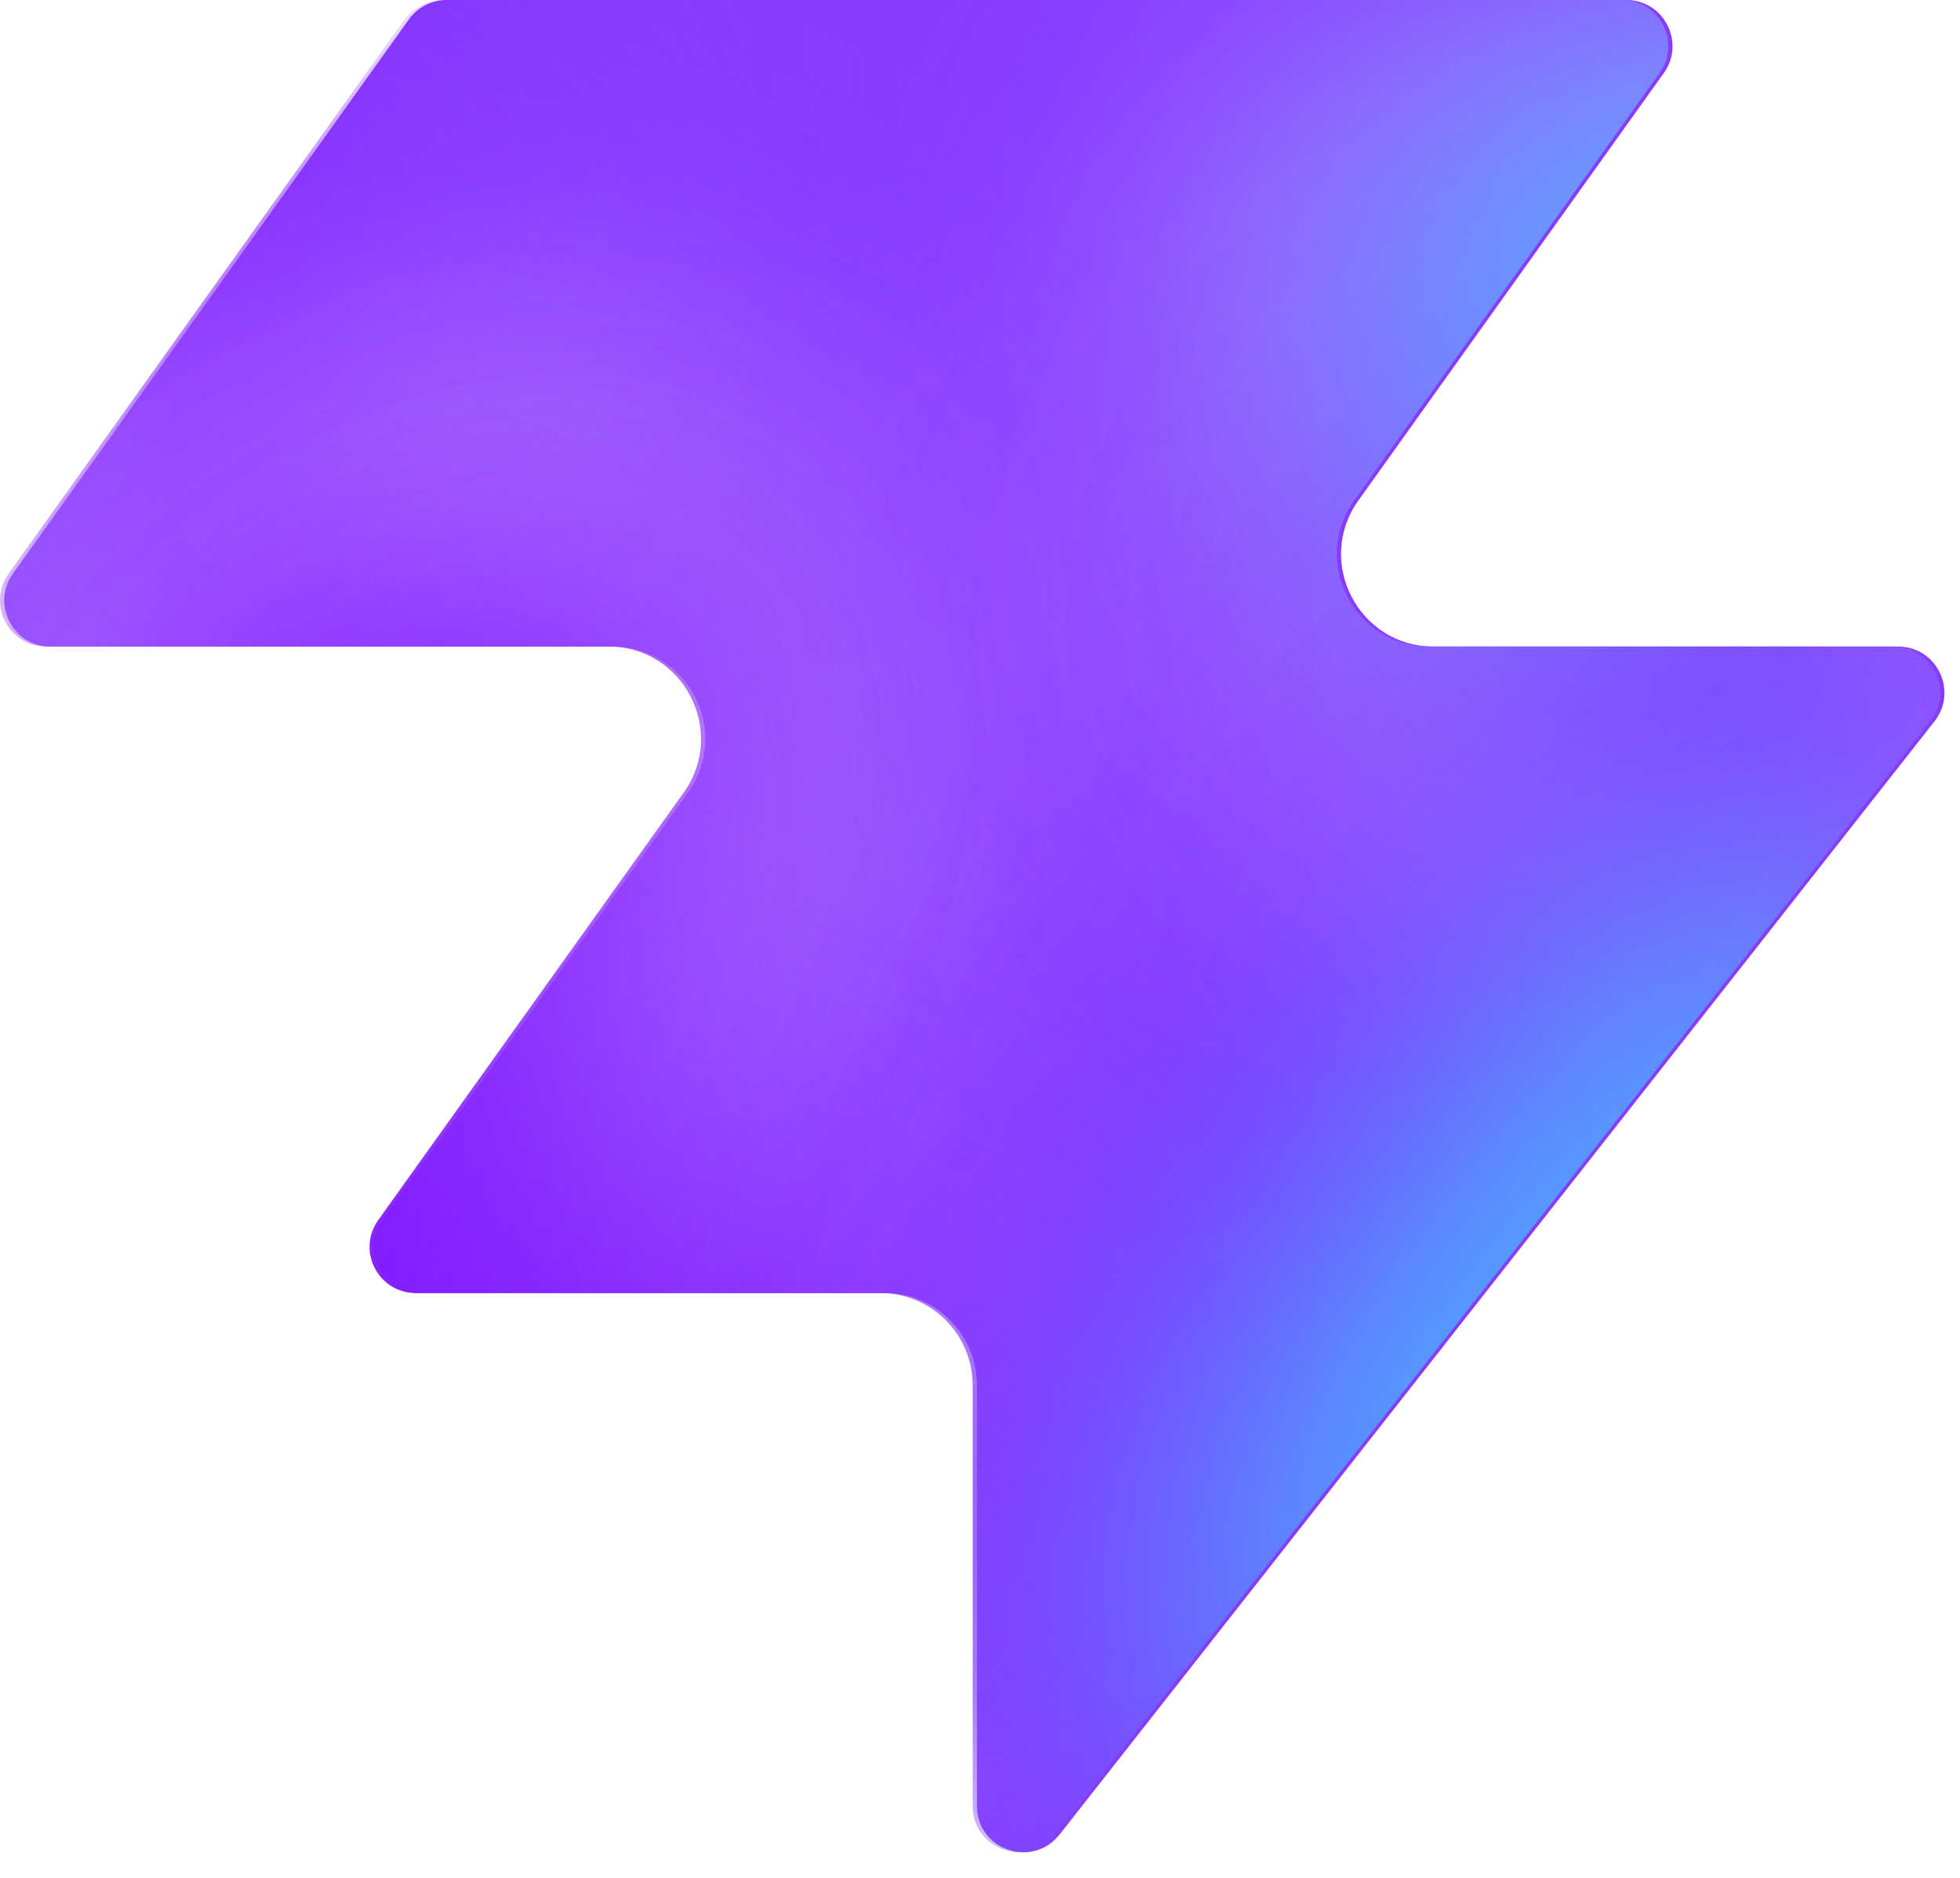
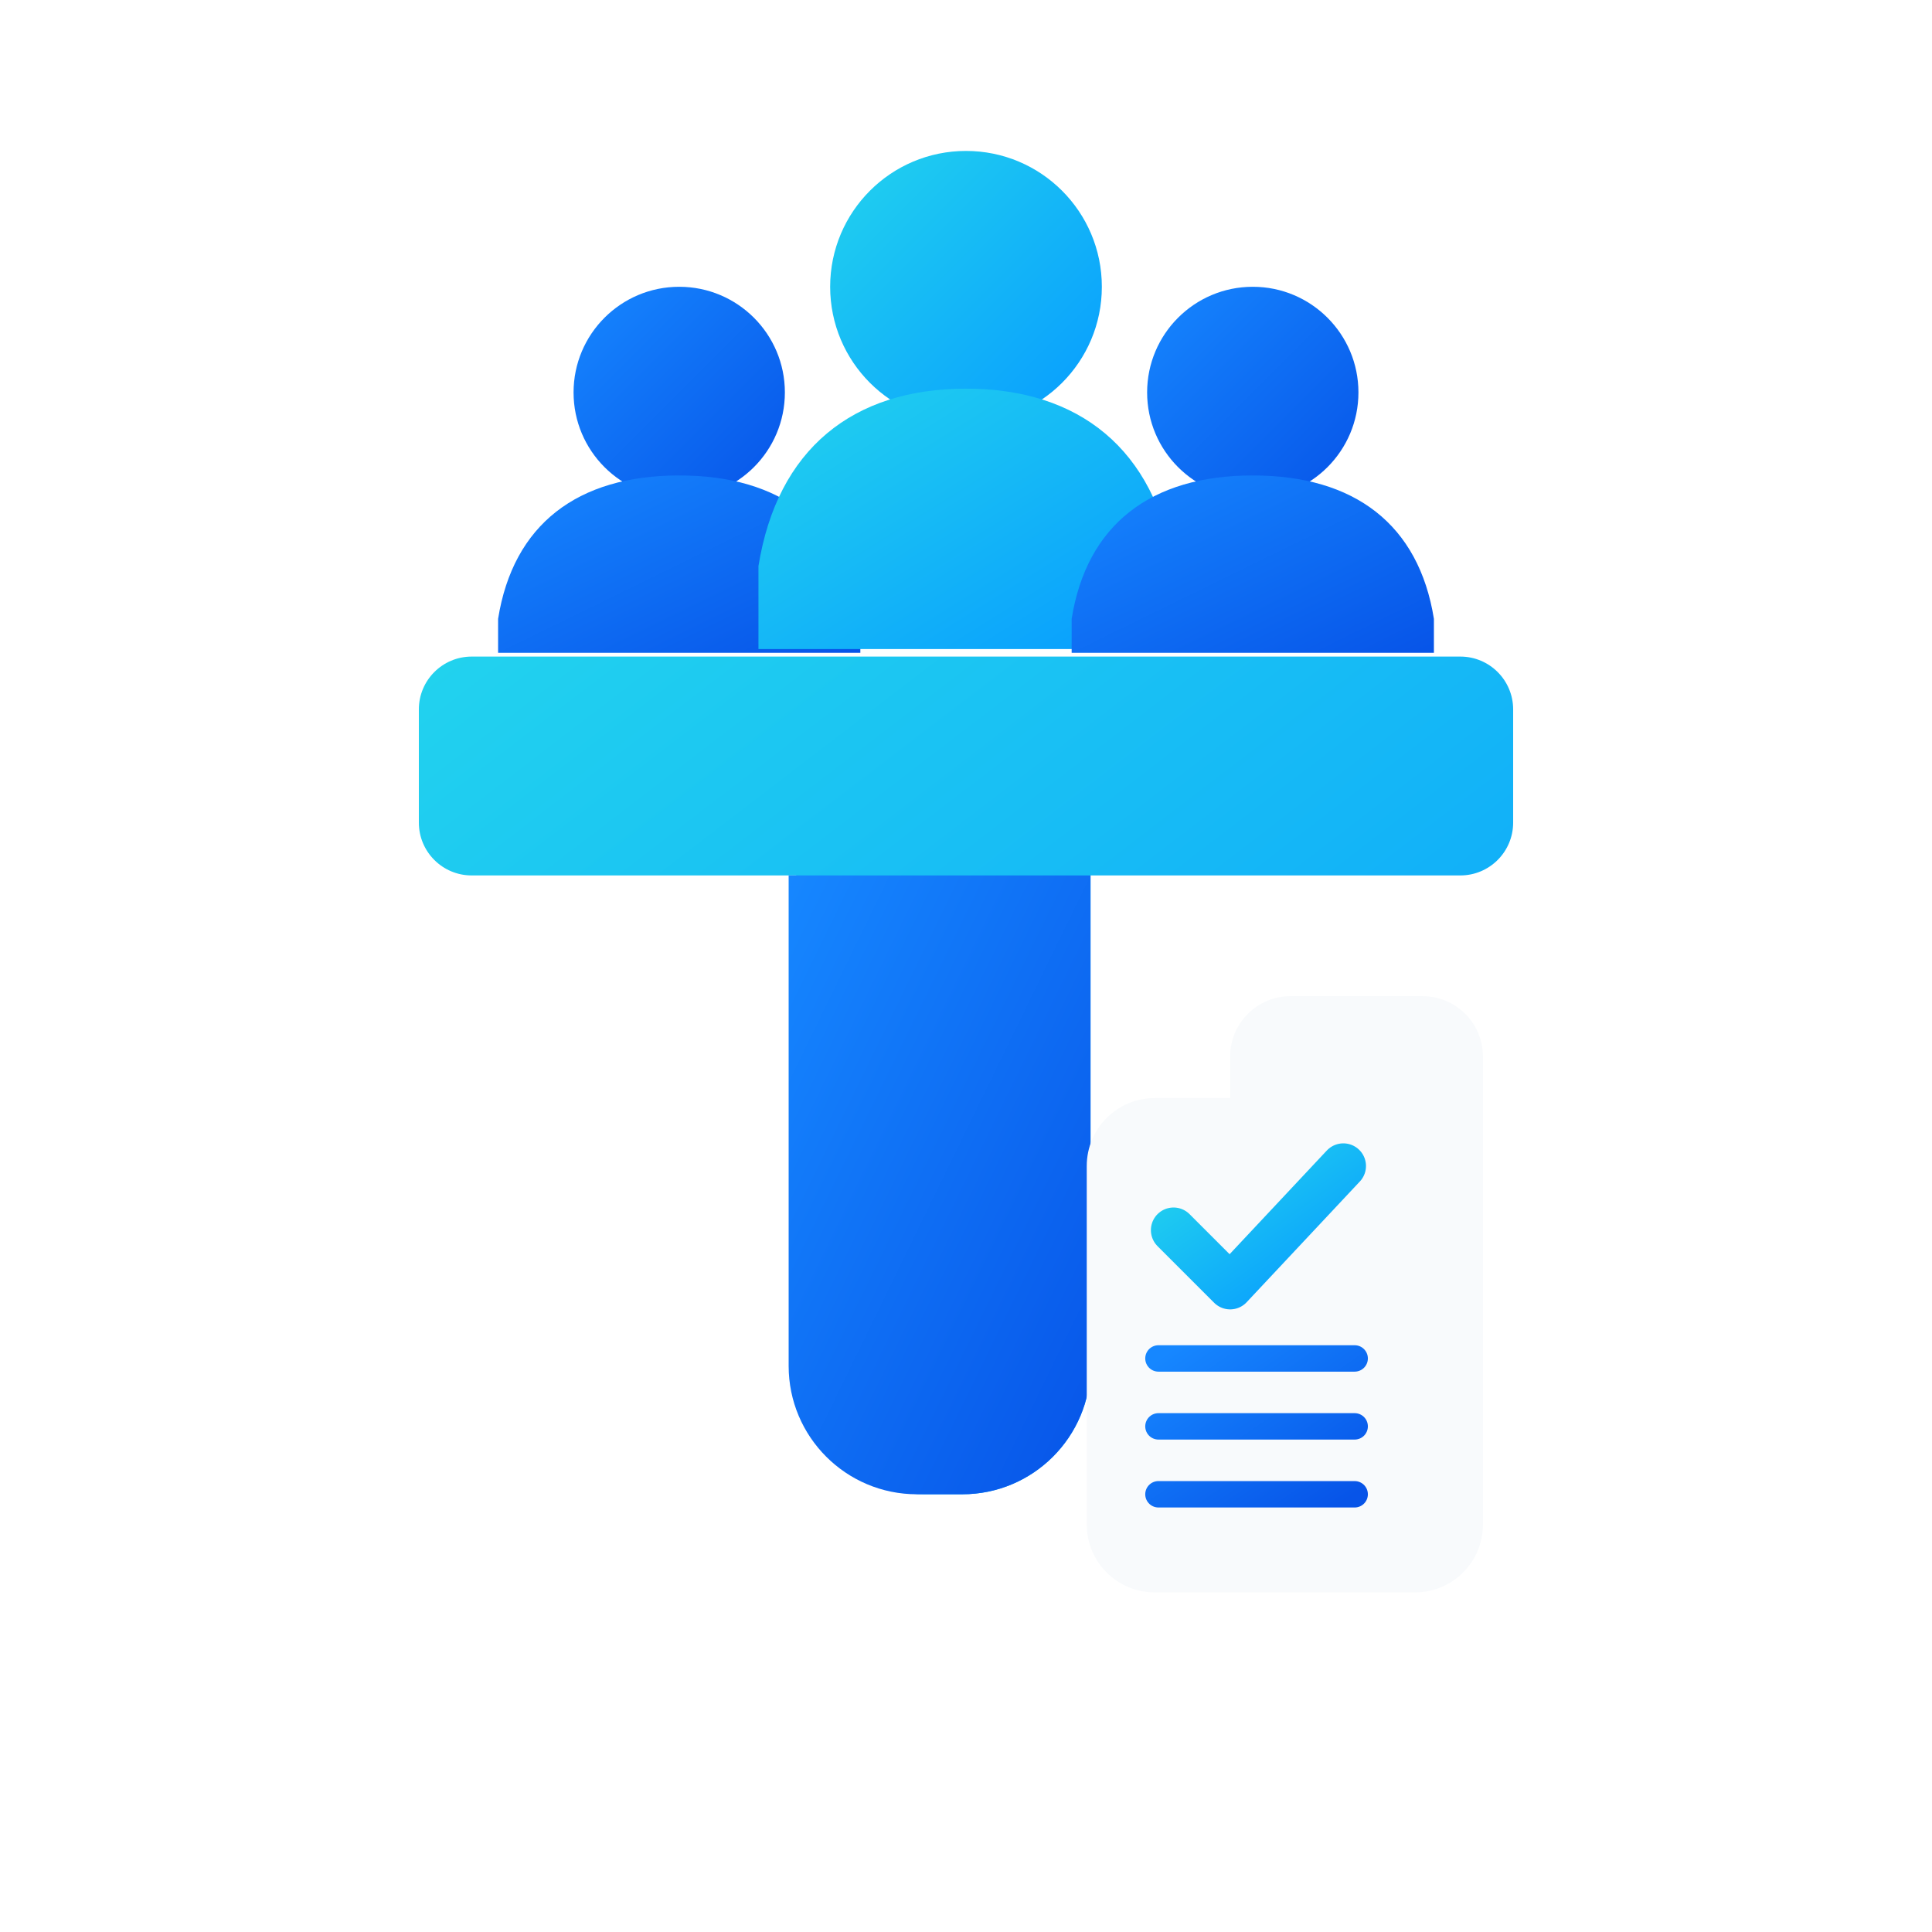
- <svg xmlns="http://www.w3.org/2000/svg" width="48" height="46" fill="none" viewBox="0 0 48 46">
-   <path fill="#863bff" d="M25.946 44.938c-.664.845-2.021.375-2.021-.698V33.937a2.26 2.26 0 0 0-2.262-2.262H10.287c-.92 0-1.456-1.04-.92-1.788l7.48-10.471c1.07-1.497 0-3.578-1.842-3.578H1.237c-.92 0-1.456-1.04-.92-1.788L10.013.474c.214-.297.556-.474.92-.474h28.894c.92 0 1.456 1.04.92 1.788l-7.48 10.471c-1.07 1.498 0 3.579 1.842 3.579h11.377c.943 0 1.473 1.088.89 1.83L25.947 44.94z" style="fill:#863bff;fill:color(display-p3 .525 .23 1);fill-opacity:1" />
-   <mask id="a" width="48" height="46" x="0" y="0" maskUnits="userSpaceOnUse" style="mask-type:alpha">
-     <path fill="#000" d="M25.842 44.938c-.664.844-2.021.375-2.021-.698V33.937a2.26 2.26 0 0 0-2.262-2.262H10.183c-.92 0-1.456-1.04-.92-1.788l7.48-10.471c1.07-1.498 0-3.579-1.842-3.579H1.133c-.92 0-1.456-1.04-.92-1.787L9.91.473c.214-.297.556-.474.92-.474h28.894c.92 0 1.456 1.04.92 1.788l-7.48 10.471c-1.07 1.498 0 3.578 1.842 3.578h11.377c.943 0 1.473 1.088.89 1.832L25.843 44.94z" style="fill:#000;fill-opacity:1" />
-   </mask>
-   <g mask="url(#a)">
-     <g filter="url(#b)">
-       <ellipse cx="5.508" cy="14.704" fill="#ede6ff" rx="5.508" ry="14.704" style="fill:#ede6ff;fill:color(display-p3 .927 .903 1);fill-opacity:1" transform="matrix(.00324 1 1 -.00324 -4.47 31.516)" />
-     </g>
-     <g filter="url(#c)">
-       <ellipse cx="10.399" cy="29.851" fill="#ede6ff" rx="10.399" ry="29.851" style="fill:#ede6ff;fill:color(display-p3 .927 .903 1);fill-opacity:1" transform="matrix(.00324 1 1 -.00324 -39.328 7.883)" />
-     </g>
-     <g filter="url(#d)">
-       <ellipse cx="5.508" cy="30.487" fill="#7e14ff" rx="5.508" ry="30.487" style="fill:#7e14ff;fill:color(display-p3 .492 .077 1);fill-opacity:1" transform="rotate(89.814 -25.913 -14.639)scale(1 -1)" />
-     </g>
-     <g filter="url(#e)">
-       <ellipse cx="5.508" cy="30.599" fill="#7e14ff" rx="5.508" ry="30.599" style="fill:#7e14ff;fill:color(display-p3 .492 .077 1);fill-opacity:1" transform="rotate(89.814 -32.644 -3.334)scale(1 -1)" />
-     </g>
-     <g filter="url(#f)">
-       <ellipse cx="5.508" cy="30.599" fill="#7e14ff" rx="5.508" ry="30.599" style="fill:#7e14ff;fill:color(display-p3 .492 .077 1);fill-opacity:1" transform="matrix(.00324 1 1 -.00324 -34.34 30.47)" />
-     </g>
-     <g filter="url(#g)">
-       <ellipse cx="14.072" cy="22.078" fill="#ede6ff" rx="14.072" ry="22.078" style="fill:#ede6ff;fill:color(display-p3 .927 .903 1);fill-opacity:1" transform="rotate(93.35 24.506 48.493)scale(-1 1)" />
-     </g>
-     <g filter="url(#h)">
-       <ellipse cx="3.47" cy="21.501" fill="#7e14ff" rx="3.47" ry="21.501" style="fill:#7e14ff;fill:color(display-p3 .492 .077 1);fill-opacity:1" transform="rotate(89.009 28.708 47.59)scale(-1 1)" />
-     </g>
-     <g filter="url(#i)">
-       <ellipse cx="3.47" cy="21.501" fill="#7e14ff" rx="3.47" ry="21.501" style="fill:#7e14ff;fill:color(display-p3 .492 .077 1);fill-opacity:1" transform="rotate(89.009 28.708 47.59)scale(-1 1)" />
-     </g>
-     <g filter="url(#j)">
-       <ellipse cx=".387" cy="8.972" fill="#7e14ff" rx="4.407" ry="29.108" style="fill:#7e14ff;fill:color(display-p3 .492 .077 1);fill-opacity:1" transform="rotate(39.51 .387 8.972)" />
-     </g>
-     <g filter="url(#k)">
-       <ellipse cx="47.523" cy="-6.092" fill="#7e14ff" rx="4.407" ry="29.108" style="fill:#7e14ff;fill:color(display-p3 .492 .077 1);fill-opacity:1" transform="rotate(37.892 47.523 -6.092)" />
-     </g>
-     <g filter="url(#l)">
-       <ellipse cx="41.412" cy="6.333" fill="#47bfff" rx="5.971" ry="9.665" style="fill:#47bfff;fill:color(display-p3 .28 .748 1);fill-opacity:1" transform="rotate(37.892 41.412 6.333)" />
-     </g>
-     <g filter="url(#m)">
-       <ellipse cx="-1.879" cy="38.332" fill="#7e14ff" rx="4.407" ry="29.108" style="fill:#7e14ff;fill:color(display-p3 .492 .077 1);fill-opacity:1" transform="rotate(37.892 -1.88 38.332)" />
-     </g>
-     <g filter="url(#n)">
-       <ellipse cx="-1.879" cy="38.332" fill="#7e14ff" rx="4.407" ry="29.108" style="fill:#7e14ff;fill:color(display-p3 .492 .077 1);fill-opacity:1" transform="rotate(37.892 -1.88 38.332)" />
-     </g>
-     <g filter="url(#o)">
-       <ellipse cx="35.651" cy="29.907" fill="#7e14ff" rx="4.407" ry="29.108" style="fill:#7e14ff;fill:color(display-p3 .492 .077 1);fill-opacity:1" transform="rotate(37.892 35.651 29.907)" />
-     </g>
-     <g filter="url(#p)">
-       <ellipse cx="38.418" cy="32.4" fill="#47bfff" rx="5.971" ry="15.297" style="fill:#47bfff;fill:color(display-p3 .28 .748 1);fill-opacity:1" transform="rotate(37.892 38.418 32.4)" />
-     </g>
-   </g>
+ <svg xmlns="http://www.w3.org/2000/svg" width="512" height="512" viewBox="0 0 512 512" role="img" aria-labelledby="title desc">
  <defs>
-     <filter id="b" width="60.045" height="41.654" x="-19.77" y="16.149" color-interpolation-filters="sRGB" filterUnits="userSpaceOnUse">
-       <feFlood flood-opacity="0" result="BackgroundImageFix" />
-       <feBlend in="SourceGraphic" in2="BackgroundImageFix" result="shape" />
-       <feGaussianBlur result="effect1_foregroundBlur_2002_17158" stdDeviation="7.659" />
-     </filter>
-     <filter id="c" width="90.34" height="51.437" x="-54.613" y="-7.533" color-interpolation-filters="sRGB" filterUnits="userSpaceOnUse">
-       <feFlood flood-opacity="0" result="BackgroundImageFix" />
-       <feBlend in="SourceGraphic" in2="BackgroundImageFix" result="shape" />
-       <feGaussianBlur result="effect1_foregroundBlur_2002_17158" stdDeviation="7.659" />
-     </filter>
-     <filter id="d" width="79.355" height="29.4" x="-49.64" y="2.03" color-interpolation-filters="sRGB" filterUnits="userSpaceOnUse">
-       <feFlood flood-opacity="0" result="BackgroundImageFix" />
-       <feBlend in="SourceGraphic" in2="BackgroundImageFix" result="shape" />
-       <feGaussianBlur result="effect1_foregroundBlur_2002_17158" stdDeviation="4.596" />
-     </filter>
-     <filter id="e" width="79.579" height="29.4" x="-45.045" y="20.029" color-interpolation-filters="sRGB" filterUnits="userSpaceOnUse">
-       <feFlood flood-opacity="0" result="BackgroundImageFix" />
-       <feBlend in="SourceGraphic" in2="BackgroundImageFix" result="shape" />
-       <feGaussianBlur result="effect1_foregroundBlur_2002_17158" stdDeviation="4.596" />
-     </filter>
-     <filter id="f" width="79.579" height="29.4" x="-43.513" y="21.178" color-interpolation-filters="sRGB" filterUnits="userSpaceOnUse">
-       <feFlood flood-opacity="0" result="BackgroundImageFix" />
-       <feBlend in="SourceGraphic" in2="BackgroundImageFix" result="shape" />
-       <feGaussianBlur result="effect1_foregroundBlur_2002_17158" stdDeviation="4.596" />
-     </filter>
-     <filter id="g" width="74.749" height="58.852" x="15.756" y="-17.901" color-interpolation-filters="sRGB" filterUnits="userSpaceOnUse">
-       <feFlood flood-opacity="0" result="BackgroundImageFix" />
-       <feBlend in="SourceGraphic" in2="BackgroundImageFix" result="shape" />
-       <feGaussianBlur result="effect1_foregroundBlur_2002_17158" stdDeviation="7.659" />
-     </filter>
-     <filter id="h" width="61.377" height="25.362" x="23.548" y="2.284" color-interpolation-filters="sRGB" filterUnits="userSpaceOnUse">
-       <feFlood flood-opacity="0" result="BackgroundImageFix" />
-       <feBlend in="SourceGraphic" in2="BackgroundImageFix" result="shape" />
-       <feGaussianBlur result="effect1_foregroundBlur_2002_17158" stdDeviation="4.596" />
-     </filter>
-     <filter id="i" width="61.377" height="25.362" x="23.548" y="2.284" color-interpolation-filters="sRGB" filterUnits="userSpaceOnUse">
-       <feFlood flood-opacity="0" result="BackgroundImageFix" />
-       <feBlend in="SourceGraphic" in2="BackgroundImageFix" result="shape" />
-       <feGaussianBlur result="effect1_foregroundBlur_2002_17158" stdDeviation="4.596" />
-     </filter>
-     <filter id="j" width="56.045" height="63.649" x="-27.636" y="-22.853" color-interpolation-filters="sRGB" filterUnits="userSpaceOnUse">
-       <feFlood flood-opacity="0" result="BackgroundImageFix" />
-       <feBlend in="SourceGraphic" in2="BackgroundImageFix" result="shape" />
-       <feGaussianBlur result="effect1_foregroundBlur_2002_17158" stdDeviation="4.596" />
-     </filter>
-     <filter id="k" width="54.814" height="64.646" x="20.116" y="-38.415" color-interpolation-filters="sRGB" filterUnits="userSpaceOnUse">
-       <feFlood flood-opacity="0" result="BackgroundImageFix" />
-       <feBlend in="SourceGraphic" in2="BackgroundImageFix" result="shape" />
-       <feGaussianBlur result="effect1_foregroundBlur_2002_17158" stdDeviation="4.596" />
-     </filter>
-     <filter id="l" width="33.541" height="35.313" x="24.641" y="-11.323" color-interpolation-filters="sRGB" filterUnits="userSpaceOnUse">
-       <feFlood flood-opacity="0" result="BackgroundImageFix" />
-       <feBlend in="SourceGraphic" in2="BackgroundImageFix" result="shape" />
-       <feGaussianBlur result="effect1_foregroundBlur_2002_17158" stdDeviation="4.596" />
-     </filter>
-     <filter id="m" width="54.814" height="64.646" x="-29.286" y="6.009" color-interpolation-filters="sRGB" filterUnits="userSpaceOnUse">
-       <feFlood flood-opacity="0" result="BackgroundImageFix" />
-       <feBlend in="SourceGraphic" in2="BackgroundImageFix" result="shape" />
-       <feGaussianBlur result="effect1_foregroundBlur_2002_17158" stdDeviation="4.596" />
-     </filter>
-     <filter id="n" width="54.814" height="64.646" x="-29.286" y="6.009" color-interpolation-filters="sRGB" filterUnits="userSpaceOnUse">
-       <feFlood flood-opacity="0" result="BackgroundImageFix" />
-       <feBlend in="SourceGraphic" in2="BackgroundImageFix" result="shape" />
-       <feGaussianBlur result="effect1_foregroundBlur_2002_17158" stdDeviation="4.596" />
-     </filter>
-     <filter id="o" width="54.814" height="64.646" x="8.244" y="-2.416" color-interpolation-filters="sRGB" filterUnits="userSpaceOnUse">
-       <feFlood flood-opacity="0" result="BackgroundImageFix" />
-       <feBlend in="SourceGraphic" in2="BackgroundImageFix" result="shape" />
-       <feGaussianBlur result="effect1_foregroundBlur_2002_17158" stdDeviation="4.596" />
-     </filter>
-     <filter id="p" width="39.409" height="43.623" x="18.713" y="10.588" color-interpolation-filters="sRGB" filterUnits="userSpaceOnUse">
-       <feFlood flood-opacity="0" result="BackgroundImageFix" />
-       <feBlend in="SourceGraphic" in2="BackgroundImageFix" result="shape" />
-       <feGaussianBlur result="effect1_foregroundBlur_2002_17158" stdDeviation="4.596" />
-     </filter>
+     <linearGradient id="blue" x1="0" y1="0" x2="1" y2="1">
+       <stop offset="0" stop-color="#1687FF" />
+       <stop offset="1" stop-color="#0754E8" />
+     </linearGradient>
+     <linearGradient id="cyan" x1="0" y1="0" x2="1" y2="1">
+       <stop offset="0" stop-color="#22D3EE" />
+       <stop offset="1" stop-color="#079BFF" />
+     </linearGradient>
  </defs>
+   <circle cx="180" cy="104" r="28" fill="url(#blue)" />
+   <path d="M132 164c4-25 21-38 48-38s44 13 48 38v9h-96z" fill="url(#blue)" />
+   <circle cx="256" cy="76" r="36" fill="url(#cyan)" />
+   <path d="M201 150c5-31 25-47 55-47s50 16 55 47v22H201z" fill="url(#cyan)" />
+   <circle cx="332" cy="104" r="28" fill="url(#blue)" />
+   <path d="M284 164c4-25 21-38 48-38s44 13 48 38v9h-96z" fill="url(#blue)" />
+   <path d="M111 188a14 14 0 0 1 14-14h262a14 14 0 0 1 14 14v30a14 14 0 0 1-14 14H289v130a34 34 0 0 1-34 34h-10a34 34 0 0 1-34-34V232h-86a14 14 0 0 1-14-14z" fill="url(#cyan)" />
+   <path d="M209 232h80v130a34 34 0 0 1-34 34h-12a34 34 0 0 1-34-34z" fill="url(#blue)" />
+   <path d="M326 280a16 16 0 0 1 16-16h35a16 16 0 0 1 16 16v124a18 18 0 0 1-18 18h-69a18 18 0 0 1-18-18v-95a18 18 0 0 1 18-18h20z" fill="#F8FAFC" />
+   <path d="m311 326 15 15 30-32" fill="none" stroke="url(#cyan)" stroke-width="12" stroke-linecap="round" stroke-linejoin="round" />
+   <path d="M307 360h52M307 378h52M307 396h52" fill="none" stroke="url(#blue)" stroke-width="7" stroke-linecap="round" />
</svg>
